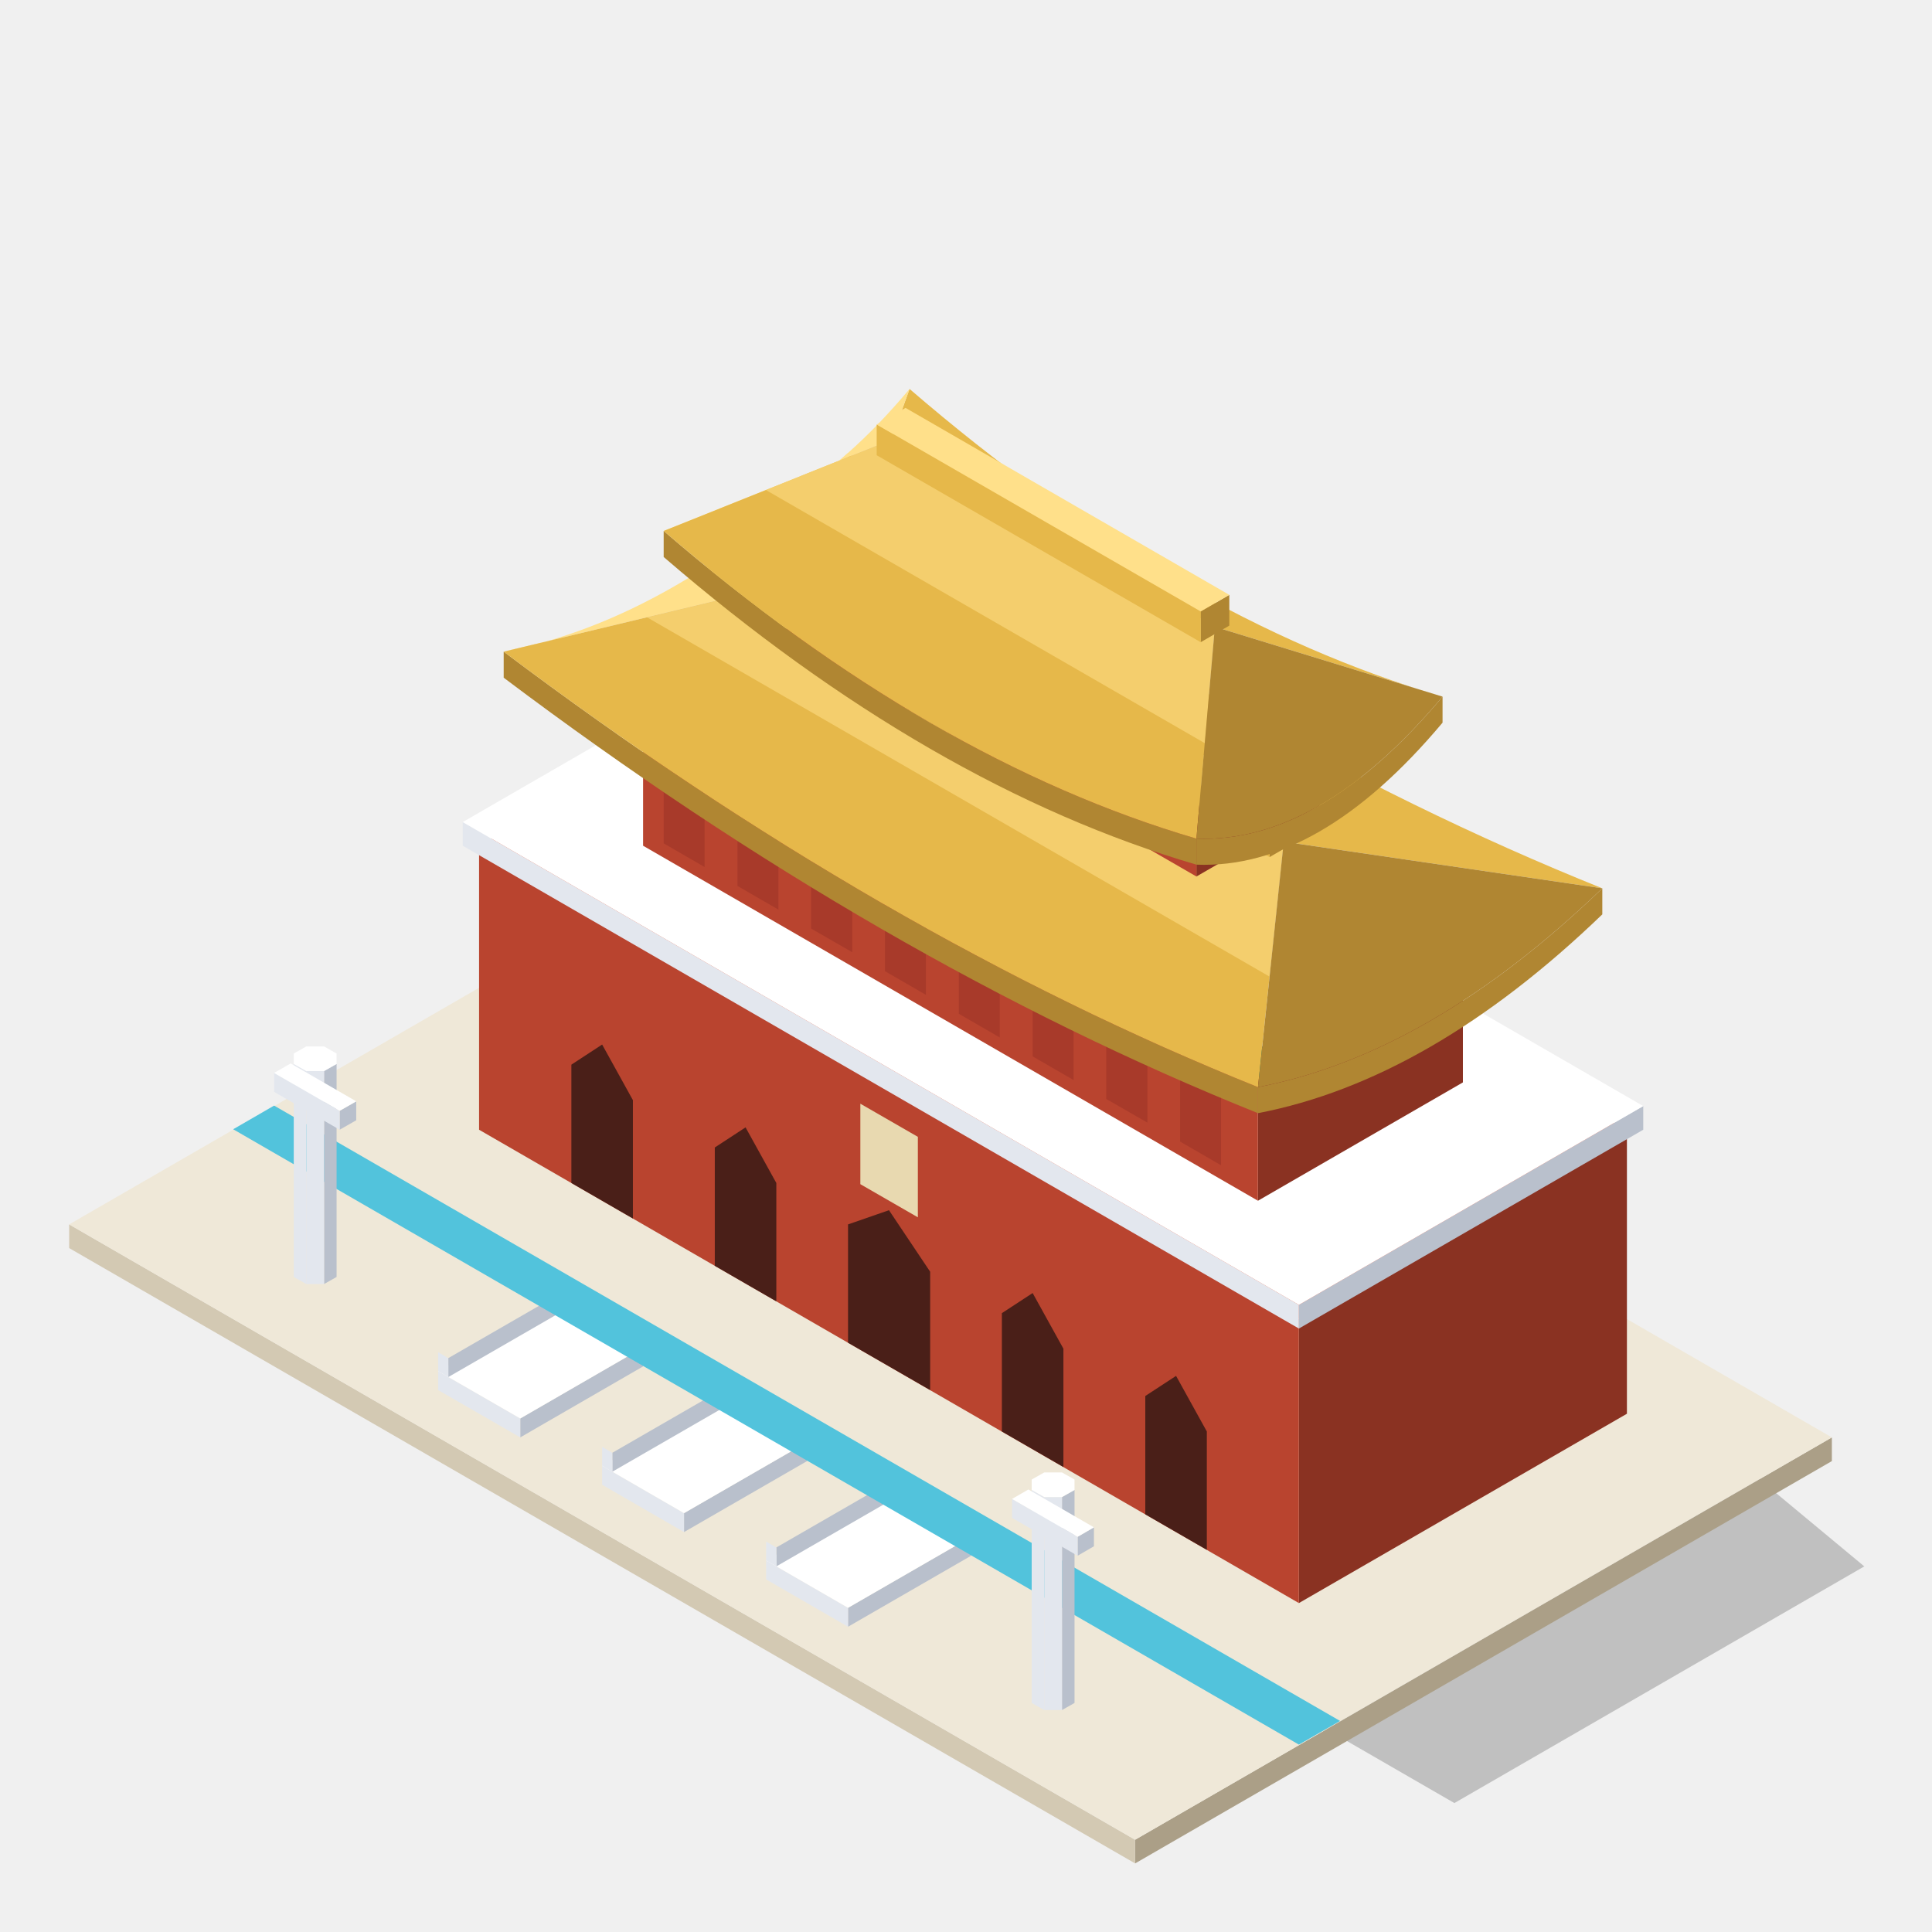
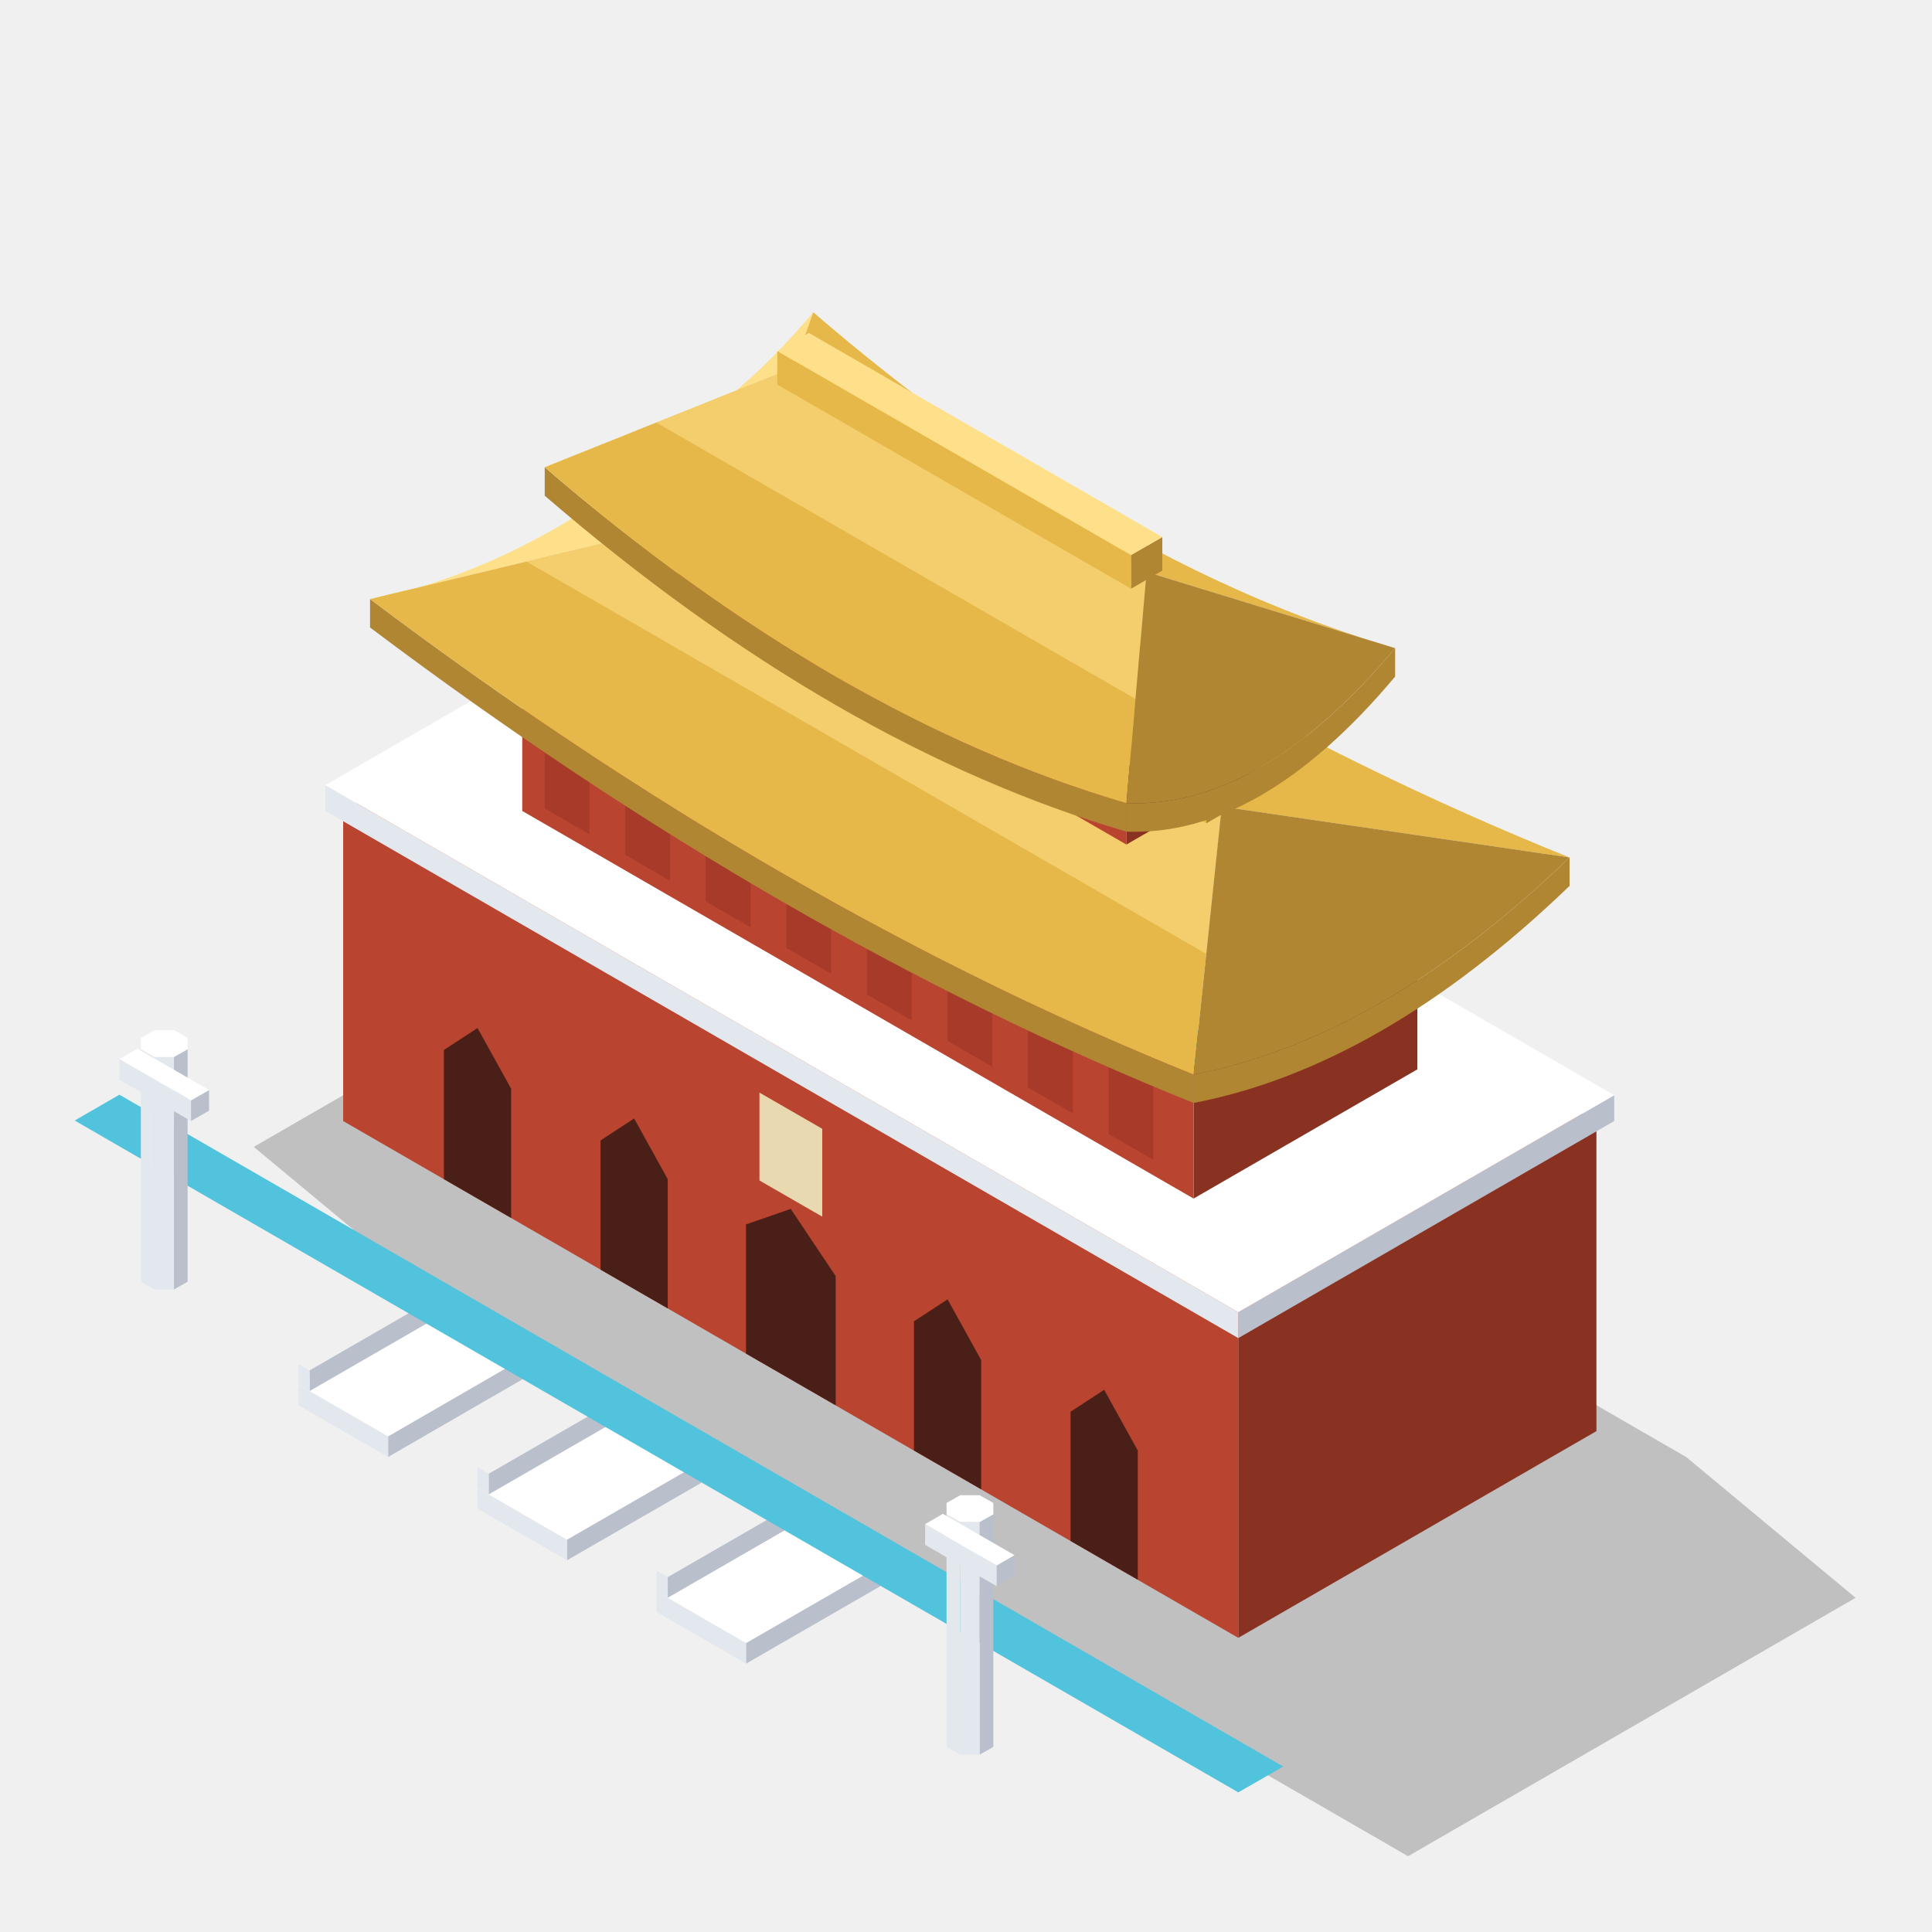
<svg xmlns="http://www.w3.org/2000/svg" viewBox="0 0 80 80">
-   <g transform="translate(33.42 39.92) scale(0.98)">
+   <g transform="translate(29.04 38.93) scale(1.07)">
    <path d="M-17.32 8L0 -2L38.11 20L44.67 25.45L27.35 35.45L-10.76 13.45Z" fill="#000000" opacity="0.2" />
-     <path d="M43.3 21L13.86 38L13.86 37L43.3 20Z" fill="#ab9f87" />
-     <path d="M-31.18 12L13.86 38L13.86 37L-31.18 11Z" fill="#d3c9b3" />
-     <path d="M-1.73 -6L43.3 20L13.86 37L-31.18 11Z" fill="#efe8d8" />
    <path d="M34.64 19L20.78 27L20.78 15L34.64 7Z" fill="#8a3222" />
    <path d="M-13.86 7L20.78 27L20.78 15L-13.86 -5Z" fill="#b9442f" />
    <path d="M0 -13L34.64 7L20.78 15L-13.86 -5Z" fill="#dc5c44" />
    <path d="M-9.96 9.25L-7.36 10.75L-7.36 5.75L-8.66 3.4L-9.96 4.25Z" fill="#4a1f18" />
    <path d="M-3.9 12.75L-1.3 14.25L-1.3 9.25L-2.6 6.9L-3.9 7.75Z" fill="#4a1f18" />
    <path d="M1.73 16L5.2 18L5.2 13L3.46 10.4L1.73 11Z" fill="#4a1f18" />
    <path d="M8.23 19.75L10.83 21.25L10.83 16.25L9.53 13.9L8.23 14.75Z" fill="#4a1f18" />
    <path d="M14.29 23.25L16.89 24.75L16.89 19.75L15.59 17.4L14.29 18.25Z" fill="#4a1f18" />
    <path d="M35.33 7L20.78 15.4L20.78 14.4L35.33 6Z" fill="#b9c0cc" />
    <path d="M-14.55 -5L20.78 15.4L20.78 14.4L-14.55 -6Z" fill="#e3e7ee" />
    <path d="M0 -14.4L35.33 6L20.78 14.4L-14.55 -6Z" fill="#ffffff" />
    <path d="M27.71 5L19.05 10L19.05 3.6L27.71 -1.4Z" fill="#8a3222" />
    <path d="M-6.93 -5L19.05 10L19.05 3.6L-6.93 -11.4Z" fill="#b9442f" />
    <path d="M-6.06 -5.1L-4.33 -4.1L-4.33 -8.9L-6.06 -9.9Z" fill="#a83a2a" />
    <path d="M-2.94 -3.3L-1.21 -2.3L-1.21 -7.1L-2.94 -8.1Z" fill="#a83a2a" />
    <path d="M0.17 -1.5L1.91 -0.5L1.91 -5.3L0.17 -6.3Z" fill="#a83a2a" />
    <path d="M3.29 0.3L5.02 1.3L5.02 -3.5L3.29 -4.5Z" fill="#a83a2a" />
    <path d="M6.41 2.1L8.14 3.1L8.14 -1.7L6.41 -2.7Z" fill="#a83a2a" />
    <path d="M9.53 3.9L11.26 4.9L11.26 0.1L9.53 -0.9Z" fill="#a83a2a" />
    <path d="M12.64 5.7L14.38 6.7L14.38 1.9L12.64 0.9Z" fill="#a83a2a" />
    <path d="M15.76 7.5L17.49 8.5L17.49 3.7L15.76 2.7Z" fill="#a83a2a" />
    <path d="M28.41 -0.6L19.05 4.8L19.05 3.6L28.41 -1.8Z" fill="#2d7f66" />
    <path d="M-7.62 -10.6L19.05 4.8L19.05 3.6L-7.62 -11.8Z" fill="#46ad8a" />
    <path d="M1.73 -21.6Q17.67 -9.6 33.6 -3.2L20.14 -5.17L0.64 -16.43Z" fill="#e6b84a" />
    <path d="M-12.82 -13.2Q-5.54 -14.6 1.73 -21.6L0.64 -16.43Z" fill="#ffe08a" />
    <path d="M-12.82 -13.2Q3.12 -1.2 19.05 5.2L19.05 6.3Q3.12 -0.1 -12.82 -12.1Z" fill="#b08632" />
    <path d="M19.05 5.2Q26.33 3.8 33.6 -3.2L33.6 -2.1Q26.33 4.9 19.05 6.3Z" fill="#b08632" />
    <path d="M-12.82 -13.2Q3.12 -1.2 19.05 5.2L20.14 -5.17L0.64 -16.43Z" fill="#e6b84a" />
    <path d="M-6.76 -14.65L19.54 0.53L20.14 -5.17L0.64 -16.43Z" fill="#ffe08a" opacity="0.55" />
    <path d="M19.05 5.2Q26.33 3.8 33.6 -3.2L20.14 -5.17Z" fill="#b08632" />
    <path d="M20.75 -5.22L19.54 -4.52L19.54 -5.82L20.75 -6.52Z" fill="#b08632" />
    <path d="M0.03 -15.78L19.54 -4.52L19.54 -5.82L0.03 -17.08Z" fill="#e6b84a" />
    <path d="M1.25 -17.78L20.75 -6.52L19.54 -5.82L0.03 -17.08Z" fill="#ffe08a" />
    <path d="M21.65 -6.7L16.45 -3.7L16.45 -6.7L21.65 -9.7Z" fill="#8a3222" />
    <path d="M-0.87 -13.7L16.45 -3.7L16.45 -6.7L-0.87 -16.7Z" fill="#b9442f" />
    <path d="M4.33 -24.3Q15.59 -14.6 26.85 -11.3L17.23 -14.25L3.55 -22.15Z" fill="#e6b84a" />
    <path d="M-6.06 -18.3Q-0.87 -18.1 4.33 -24.3L3.55 -22.15Z" fill="#ffe08a" />
    <path d="M-6.06 -18.3Q5.2 -8.6 16.45 -5.3L16.45 -4.2Q5.2 -7.5 -6.06 -17.2Z" fill="#b08632" />
    <path d="M16.45 -5.3Q21.65 -5.1 26.85 -11.3L26.85 -10.2Q21.65 -4 16.45 -4.2Z" fill="#b08632" />
    <path d="M-6.06 -18.3Q5.2 -8.6 16.45 -5.3L17.23 -14.25L3.55 -22.15Z" fill="#e6b84a" />
    <path d="M-1.74 -20.03L16.81 -9.33L17.23 -14.25L3.55 -22.15Z" fill="#ffe08a" opacity="0.55" />
    <path d="M16.45 -5.3Q21.65 -5.1 26.85 -11.3L17.23 -14.25Z" fill="#b08632" />
    <path d="M17.84 -14.3L16.63 -13.6L16.63 -14.9L17.84 -15.6Z" fill="#b08632" />
    <path d="M2.94 -21.5L16.63 -13.6L16.63 -14.9L2.94 -22.8Z" fill="#e6b84a" />
    <path d="M4.16 -23.5L17.84 -15.6L16.63 -14.9L2.94 -22.8Z" fill="#ffe08a" />
    <path d="M-6.93 17L-12.12 20L-12.12 19.2L-6.93 16.2Z" fill="#b9c0cc" />
    <path d="M-15.59 18L-12.12 20L-12.12 19.2L-15.59 17.2Z" fill="#e3e7ee" />
    <path d="M-10.39 14.2L-6.93 16.2L-12.12 19.2L-15.59 17.2Z" fill="#ffffff" />
    <path d="M-9.96 14.45L-15.16 17.45L-15.16 16.65L-9.96 13.65Z" fill="#b9c0cc" />
    <path d="M-15.59 17.2L-15.16 17.45L-15.16 16.65L-15.59 16.4Z" fill="#e3e7ee" />
    <path d="M0 21L-5.2 24L-5.2 23.2L0 20.2Z" fill="#b9c0cc" />
    <path d="M-8.66 22L-5.2 24L-5.2 23.2L-8.66 21.2Z" fill="#e3e7ee" />
    <path d="M-3.46 18.2L0 20.2L-5.2 23.2L-8.66 21.2Z" fill="#ffffff" />
    <path d="M-3.03 18.45L-8.23 21.45L-8.23 20.65L-3.03 17.65Z" fill="#b9c0cc" />
    <path d="M-8.66 21.2L-8.23 21.45L-8.23 20.65L-8.66 20.4Z" fill="#e3e7ee" />
    <path d="M6.93 25L1.73 28L1.73 27.2L6.93 24.2Z" fill="#b9c0cc" />
    <path d="M-1.73 26L1.73 28L1.73 27.2L-1.73 25.2Z" fill="#e3e7ee" />
    <path d="M3.46 22.2L6.93 24.2L1.73 27.2L-1.73 25.2Z" fill="#ffffff" />
    <path d="M3.9 22.45L-1.3 25.45L-1.3 24.65L3.9 21.65Z" fill="#b9c0cc" />
    <path d="M-1.73 25.2L-1.3 25.45L-1.3 24.65L-1.73 24.4Z" fill="#e3e7ee" />
    <path d="M-22.52 5.98L22.52 31.98L20.78 32.98L-24.25 6.98Z" fill="#52c3dc" />
    <path d="M-19.88 12.78L-19.88 13.22L-19.88 4.22L-19.88 3.78Z" fill="#b9c0cc" />
    <path d="M-21.16 13.52L-21.69 13.22L-21.69 4.22L-21.16 4.52Z" fill="#e3e7ee" />
    <path d="M-19.88 13.22L-20.41 13.52L-20.41 4.52L-19.88 4.22Z" fill="#b9c0cc" />
    <path d="M-20.41 13.52L-21.16 13.52L-21.16 4.52L-20.41 4.52Z" fill="#e3e7ee" />
    <path d="M-20.41 4.52L-21.16 4.52L-21.69 4.22L-21.69 3.78L-21.16 3.48L-20.41 3.48L-19.88 3.78L-19.88 4.22Z" fill="#ffffff" />
    <path d="M-19.05 6.6L-19.75 7L-19.75 6.2L-19.05 5.8Z" fill="#b9c0cc" />
    <path d="M-22.52 5.4L-19.75 7L-19.75 6.2L-22.52 4.6Z" fill="#e3e7ee" />
    <path d="M-21.82 4.2L-19.05 5.8L-19.75 6.2L-22.52 4.6Z" fill="#ffffff" />
    <path d="M11.3 30.78L11.3 31.22L11.3 22.22L11.3 21.78Z" fill="#b9c0cc" />
    <path d="M10.02 31.52L9.49 31.22L9.49 22.22L10.02 22.52Z" fill="#e3e7ee" />
    <path d="M11.3 31.22L10.77 31.52L10.77 22.52L11.3 22.22Z" fill="#b9c0cc" />
    <path d="M10.77 31.52L10.02 31.52L10.02 22.52L10.77 22.52Z" fill="#e3e7ee" />
    <path d="M10.77 22.52L10.02 22.52L9.49 22.22L9.49 21.78L10.02 21.48L10.77 21.48L11.3 21.78L11.3 22.22Z" fill="#ffffff" />
    <path d="M12.12 24.6L11.43 25L11.43 24.2L12.12 23.8Z" fill="#b9c0cc" />
    <path d="M8.66 23.4L11.43 25L11.43 24.2L8.66 22.6Z" fill="#e3e7ee" />
    <path d="M9.35 22.2L12.12 23.8L11.43 24.2L8.66 22.6Z" fill="#ffffff" />
    <path d="M2.25 9.3L4.68 10.7L4.68 7.3L2.25 5.9Z" fill="#e8d9b0" />
  </g>
</svg>
